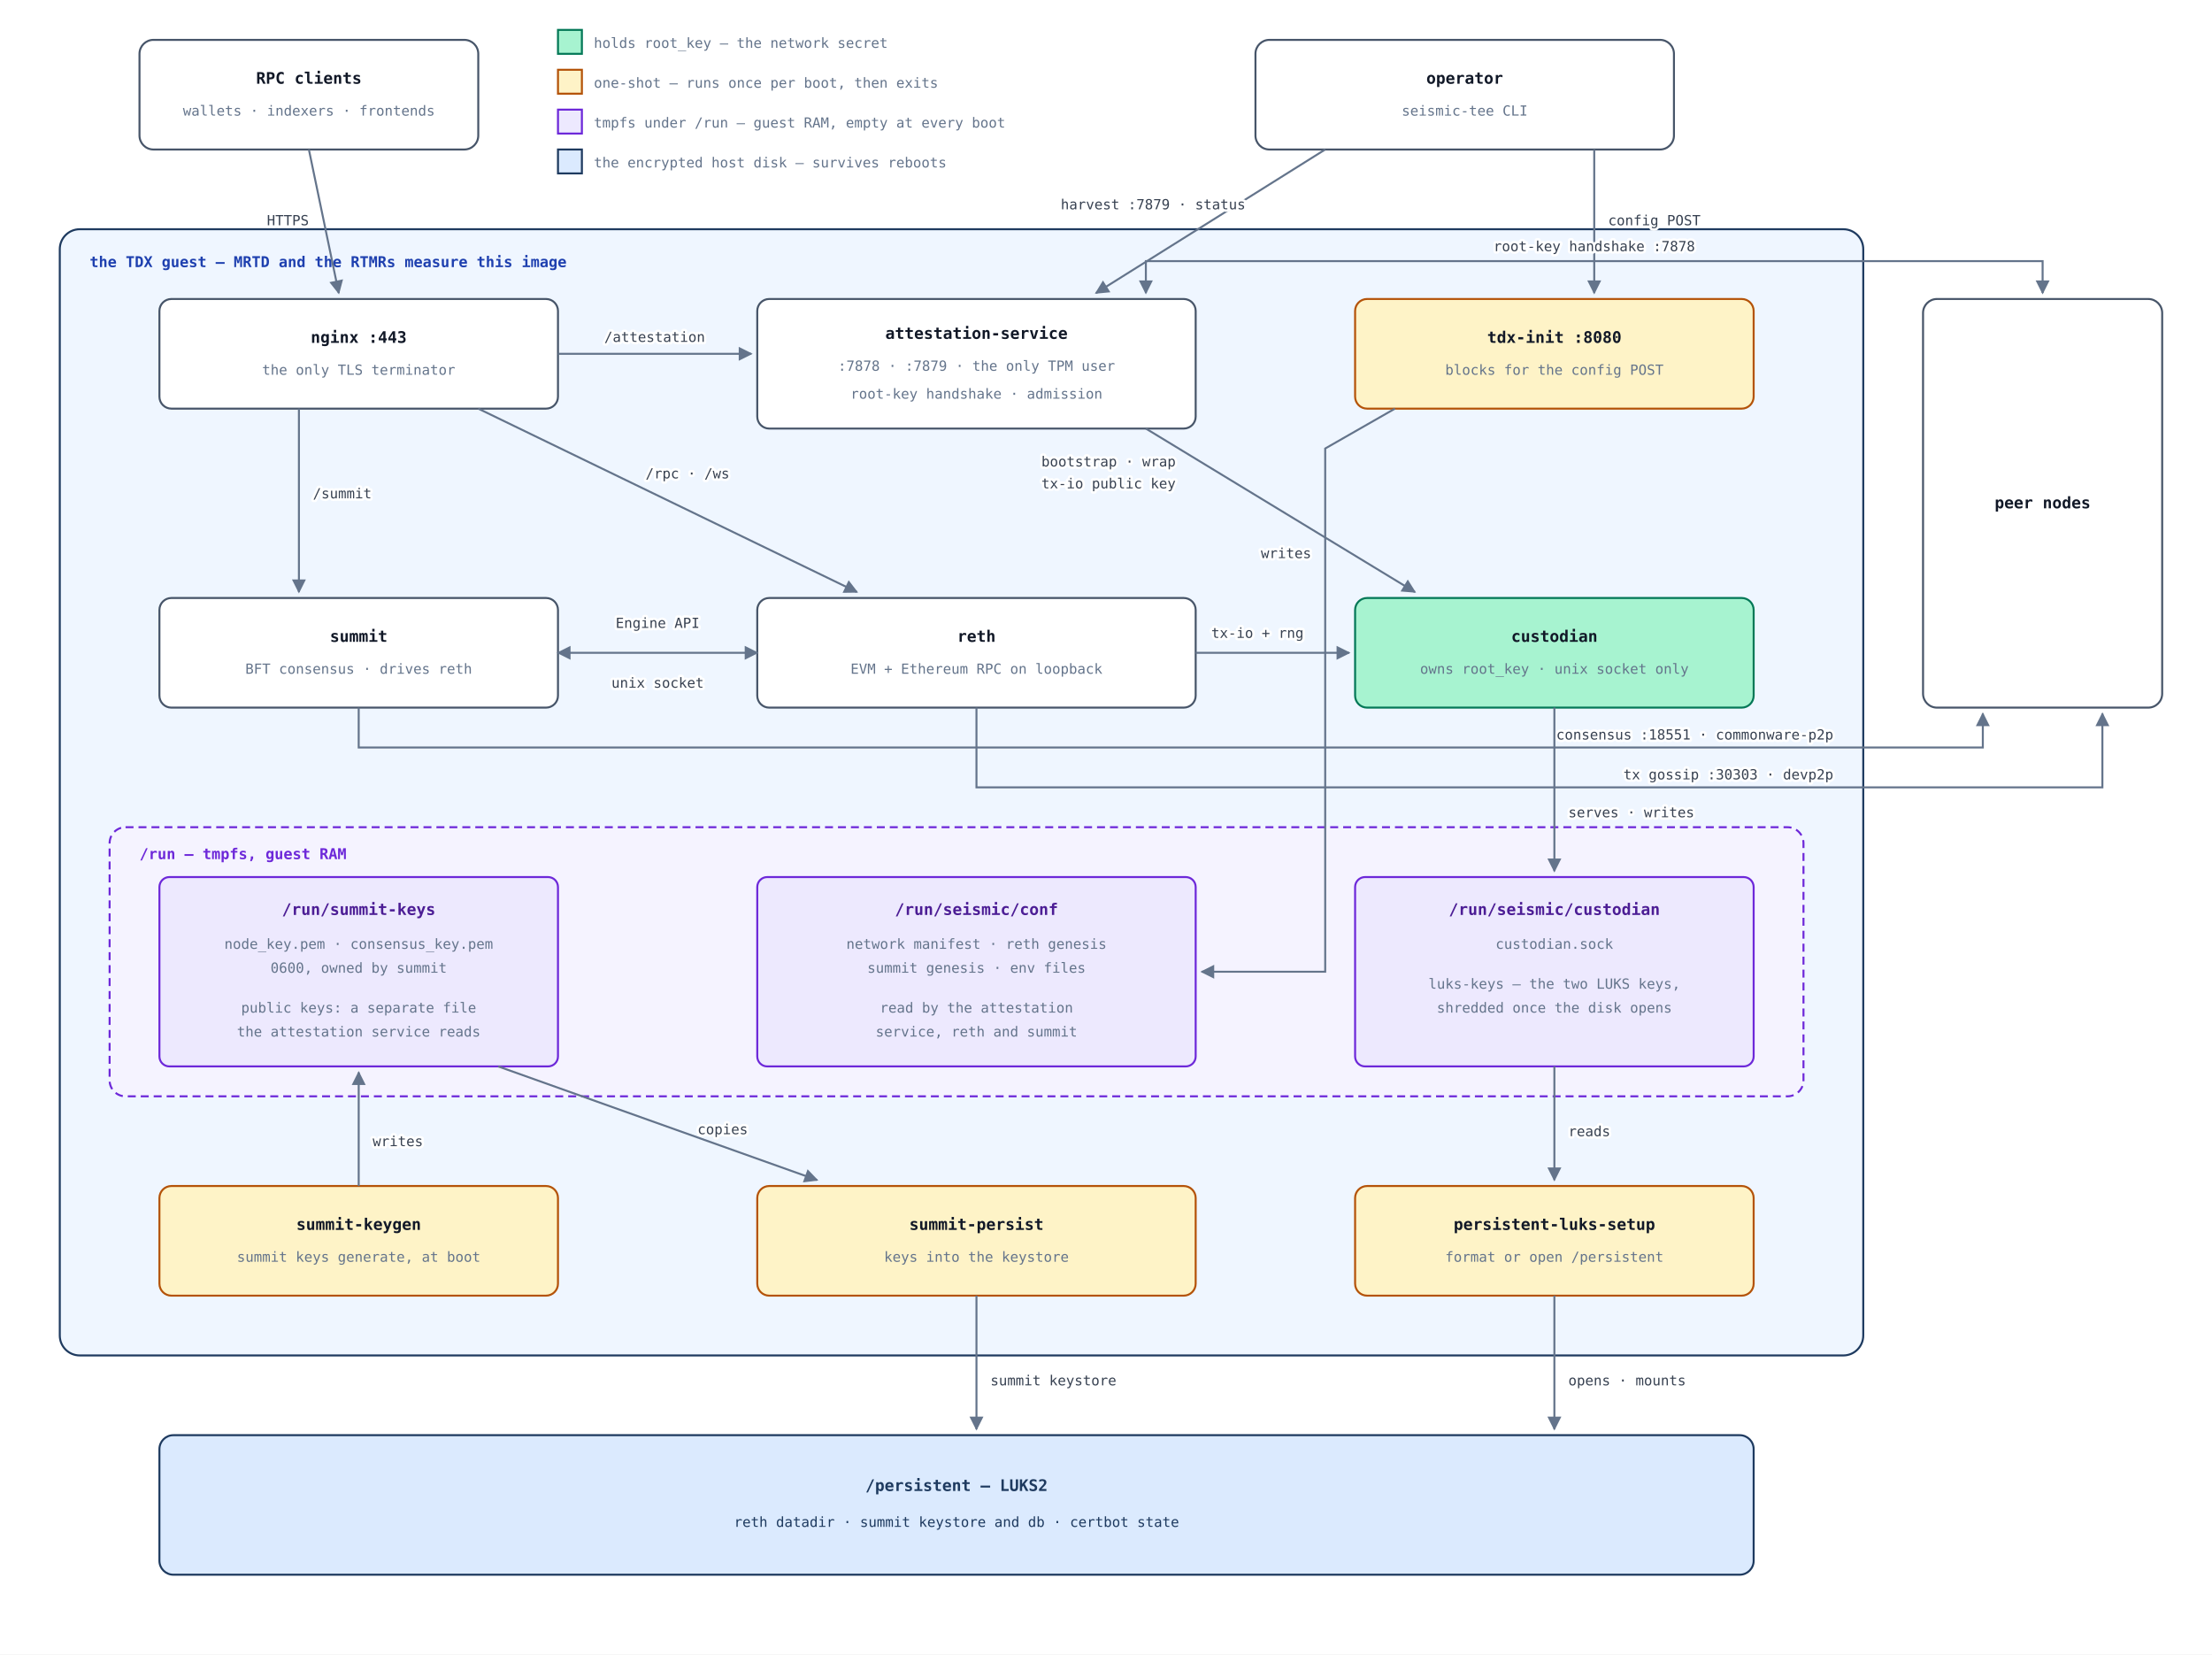
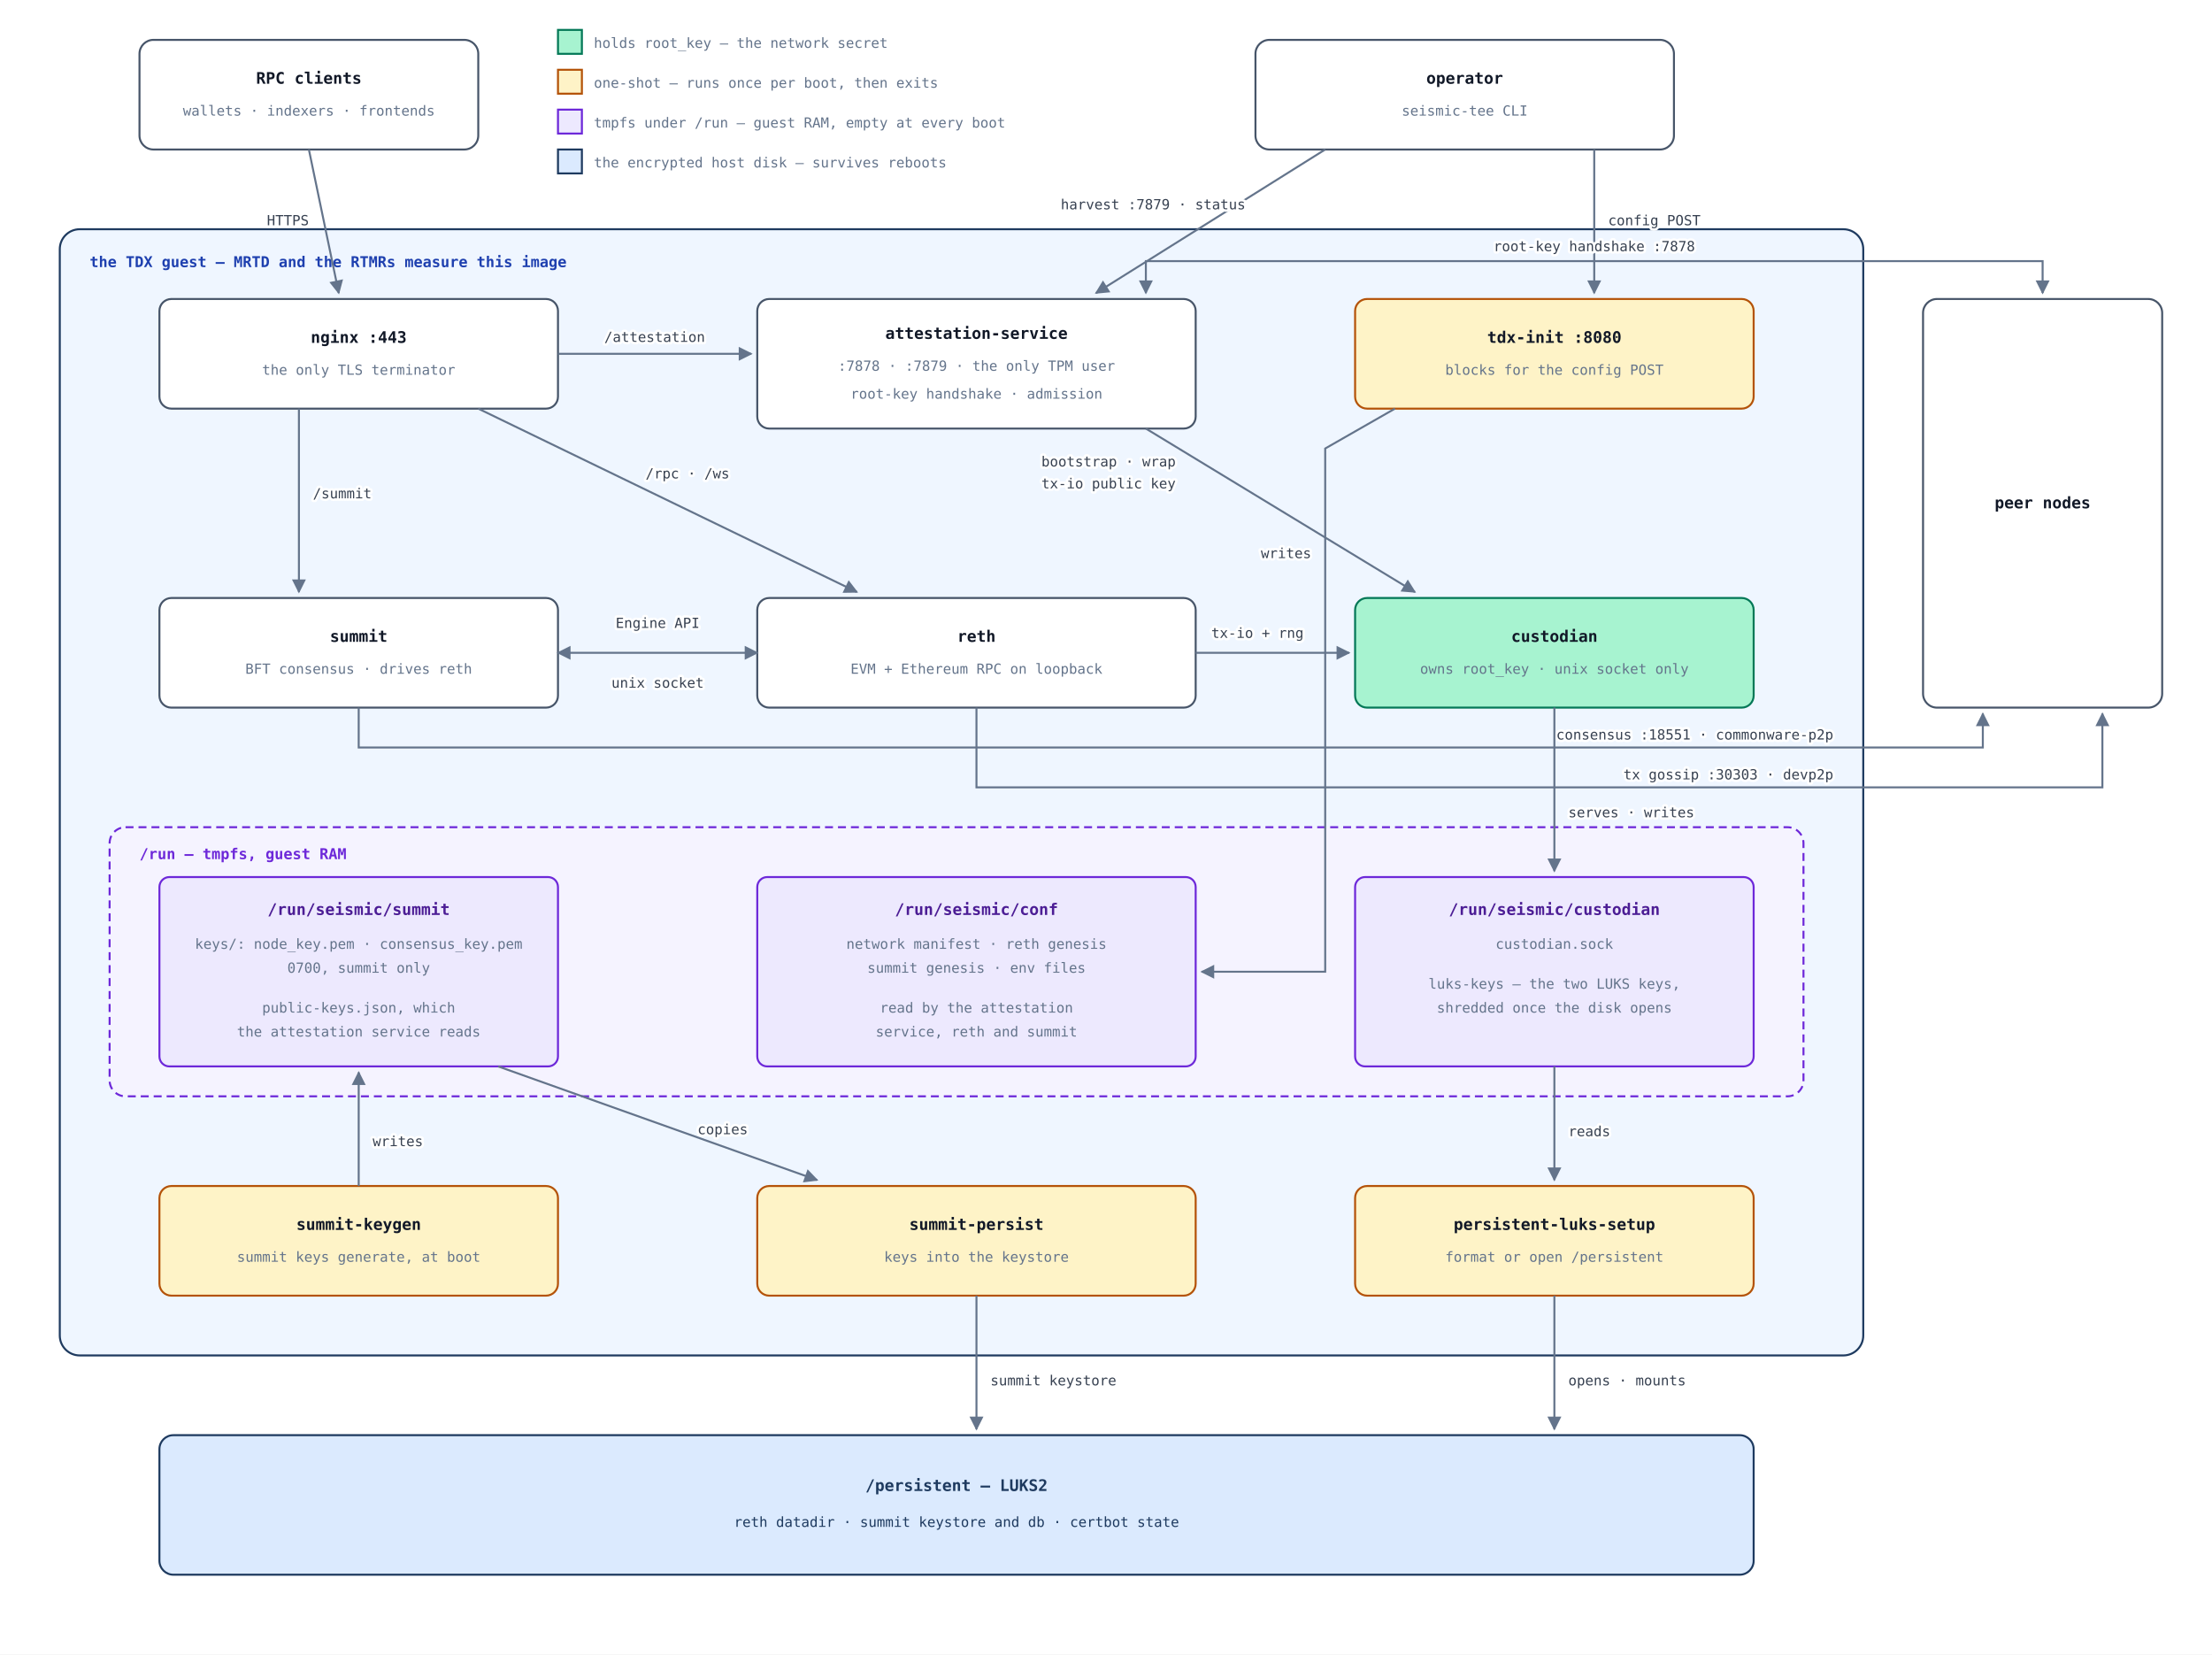
<svg xmlns="http://www.w3.org/2000/svg" viewBox="0 0 2220 1660" font-family="ui-monospace, SFMono-Regular, Menlo, Consolas, monospace">
  <style>
    text { fill: #374151; font-size: 16px; }
    .sub { font-size: 14px; fill: #64748b; }
    .zone-label { font-size: 15px; font-weight: 600; fill: #1e40af; }
    .guest { fill: #eff6ff; stroke: #1e3a5f; stroke-width: 2; }
    .node &gt; rect { fill: #ffffff; stroke: #475569; stroke-width: 2; }
    .node text { text-anchor: middle; }
    .node .name { font-weight: 700; fill: #111827; }
    /* the one process that holds root_key */
    .node.secret &gt; rect { fill: #a7f3d0; stroke: #047857; }
    /* the encrypted host disk — the only thing that survives a reboot */
    .node.volume &gt; rect { fill: #dbeafe; stroke: #1e3a5f; }
    .node.volume text { fill: #1e3a5f; }
    /* one-shot units: run once per boot, then exit */
    .node.oneshot &gt; rect { fill: #fef3c7; stroke: #b45309; }
    /* tmpfs under /run: guest RAM, empty at every boot */
    .tmpfs { fill: #f5f3ff; stroke: #6d28d9; stroke-width: 2; stroke-dasharray: 8 5; }
    .tmpfs-label { font-size: 15px; font-weight: 600; fill: #6d28d9; }
    .node.dir &gt; rect { fill: #ede9fe; stroke: #6d28d9; }
    .node.dir .name { fill: #4c1d95; }
    .flow { stroke: #64748b; stroke-width: 2; fill: none; }
    /* white halo keeps labels readable where they sit on a line */
    .flow-label { font-size: 14px; fill: #374151; paint-order: stroke; stroke: #ffffff; stroke-width: 5px; stroke-linejoin: round; }
  </style>
  <defs>
    <marker id="arrow" viewBox="0 0 10 10" refX="9" refY="5" markerWidth="7" markerHeight="7" orient="auto-start-reverse">
      <path d="M 0 0 L 10 5 L 0 10 z" fill="#64748b" />
    </marker>
  </defs>
  <rect width="2220" height="1660" fill="#ffffff" />
  <rect x="560" y="30" width="24" height="24" fill="#a7f3d0" stroke="#047857" stroke-width="2" />
  <text class="sub" x="596" y="48">holds root_key — the network secret</text>
  <rect x="560" y="70" width="24" height="24" fill="#fef3c7" stroke="#b45309" stroke-width="2" />
  <text class="sub" x="596" y="88">one-shot — runs once per boot, then exits</text>
  <rect x="560" y="110" width="24" height="24" fill="#ede9fe" stroke="#6d28d9" stroke-width="2" />
  <text class="sub" x="596" y="128">tmpfs under /run — guest RAM, empty at every boot</text>
  <rect x="560" y="150" width="24" height="24" fill="#dbeafe" stroke="#1e3a5f" stroke-width="2" />
  <text class="sub" x="596" y="168">the encrypted host disk — survives reboots</text>
  <g class="node" transform="translate(140,40)">
    <rect width="340" height="110" rx="14" />
    <text class="name" x="170" y="44">RPC clients</text>
    <text class="sub" x="170" y="76">wallets · indexers · frontends</text>
  </g>
  <g class="node" transform="translate(1260,40)">
    <rect width="420" height="110" rx="14" />
    <text class="name" x="210" y="44">operator</text>
    <text class="sub" x="210" y="76">seismic-tee CLI</text>
  </g>
  <g class="node" transform="translate(1930,300)">
    <rect width="240" height="410" rx="14" />
    <text class="name" x="120" y="210">peer nodes</text>
  </g>
  <rect class="guest" x="60" y="230" width="1810" height="1130" rx="20" />
  <text class="zone-label" x="90" y="268">the TDX guest — MRTD and the RTMRs measure this image</text>
  <g class="node" transform="translate(160,300)">
    <rect width="400" height="110" rx="12" />
    <text class="name" x="200" y="44">nginx :443</text>
    <text class="sub" x="200" y="76">the only TLS terminator</text>
  </g>
  <g class="node" transform="translate(760,300)">
    <rect width="440" height="130" rx="12" />
    <text class="name" x="220" y="40">attestation-service</text>
    <text class="sub" x="220" y="72">:7878 · :7879 · the only TPM user</text>
    <text class="sub" x="220" y="100">root-key handshake · admission</text>
  </g>
  <g class="node oneshot" transform="translate(1360,300)">
    <rect width="400" height="110" rx="12" />
    <text class="name" x="200" y="44">tdx-init :8080</text>
    <text class="sub" x="200" y="76">blocks for the config POST</text>
  </g>
  <g class="node" transform="translate(160,600)">
    <rect width="400" height="110" rx="12" />
    <text class="name" x="200" y="44">summit</text>
    <text class="sub" x="200" y="76">BFT consensus · drives reth</text>
  </g>
  <g class="node" transform="translate(760,600)">
    <rect width="440" height="110" rx="12" />
    <text class="name" x="220" y="44">reth</text>
    <text class="sub" x="220" y="76">EVM + Ethereum RPC on loopback</text>
  </g>
  <g class="node secret" transform="translate(1360,600)">
    <rect width="400" height="110" rx="12" />
    <text class="name" x="200" y="44">custodian</text>
    <text class="sub" x="200" y="76">owns root_key · unix socket only</text>
  </g>
  <rect class="tmpfs" x="110" y="830" width="1700" height="270" rx="16" />
  <text class="tmpfs-label" x="140" y="862">/run — tmpfs, guest RAM</text>
  <g class="node dir" transform="translate(160,880)">
    <rect width="400" height="190" rx="10" />
-     <text class="name" x="200" y="38">/run/summit-keys</text>
-     <text class="sub" x="200" y="72">node_key.pem · consensus_key.pem</text>
-     <text class="sub" x="200" y="96">0600, owned by summit</text>
-     <text class="sub" x="200" y="136">public keys: a separate file</text>
+     <text class="name" x="200" y="38">/run/seismic/summit</text>
+     <text class="sub" x="200" y="72">keys/: node_key.pem · consensus_key.pem</text>
+     <text class="sub" x="200" y="96">0700, summit only</text>
+     <text class="sub" x="200" y="136">public-keys.json, which</text>
    <text class="sub" x="200" y="160">the attestation service reads</text>
  </g>
  <g class="node dir" transform="translate(760,880)">
    <rect width="440" height="190" rx="10" />
    <text class="name" x="220" y="38">/run/seismic/conf</text>
    <text class="sub" x="220" y="72">network manifest · reth genesis</text>
    <text class="sub" x="220" y="96">summit genesis · env files</text>
    <text class="sub" x="220" y="136">read by the attestation</text>
    <text class="sub" x="220" y="160">service, reth and summit</text>
  </g>
  <g class="node dir" transform="translate(1360,880)">
    <rect width="400" height="190" rx="10" />
    <text class="name" x="200" y="38">/run/seismic/custodian</text>
    <text class="sub" x="200" y="72">custodian.sock</text>
    <text class="sub" x="200" y="112">luks-keys — the two LUKS keys,</text>
    <text class="sub" x="200" y="136">shredded once the disk opens</text>
  </g>
  <g class="node oneshot" transform="translate(160,1190)">
    <rect width="400" height="110" rx="12" />
    <text class="name" x="200" y="44">summit-keygen</text>
    <text class="sub" x="200" y="76">summit keys generate, at boot</text>
  </g>
  <g class="node oneshot" transform="translate(760,1190)">
    <rect width="440" height="110" rx="12" />
    <text class="name" x="220" y="44">summit-persist</text>
    <text class="sub" x="220" y="76">keys into the keystore</text>
  </g>
  <g class="node oneshot" transform="translate(1360,1190)">
    <rect width="400" height="110" rx="12" />
    <text class="name" x="200" y="44">persistent-luks-setup</text>
    <text class="sub" x="200" y="76">format or open /persistent</text>
  </g>
  <g class="node volume" transform="translate(160,1440)">
    <rect width="1600" height="140" rx="14" />
    <text class="name" x="800" y="56">/persistent — LUKS2</text>
    <text class="sub" x="800" y="92">reth datadir · summit keystore and db · certbot state</text>
  </g>
  <line class="flow" x1="310" y1="150" x2="340" y2="294" marker-end="url(#arrow)" />
  <text class="flow-label" x="310" y="226" text-anchor="end">HTTPS</text>
  <line class="flow" x1="560" y1="355" x2="754" y2="355" marker-end="url(#arrow)" />
  <text class="flow-label" x="657" y="343" text-anchor="middle">/attestation</text>
  <line class="flow" x1="300" y1="410" x2="300" y2="594" marker-end="url(#arrow)" />
  <text class="flow-label" x="314" y="500">/summit</text>
  <line class="flow" x1="480" y1="410" x2="860" y2="594" marker-end="url(#arrow)" />
  <text class="flow-label" x="690" y="480" text-anchor="middle">/rpc · /ws</text>
  <line class="flow" x1="1330" y1="150" x2="1100" y2="294" marker-end="url(#arrow)" />
  <text class="flow-label" x="1250" y="210" text-anchor="end">harvest :7879 · status</text>
  <line class="flow" x1="1600" y1="150" x2="1600" y2="294" marker-end="url(#arrow)" />
  <text class="flow-label" x="1614" y="226">config POST</text>
  <line class="flow" x1="560" y1="655" x2="760" y2="655" marker-start="url(#arrow)" marker-end="url(#arrow)" />
  <text class="flow-label" x="660" y="630" text-anchor="middle">Engine API</text>
  <text class="flow-label" x="660" y="690" text-anchor="middle">unix socket</text>
  <line class="flow" x1="1200" y1="655" x2="1354" y2="655" marker-end="url(#arrow)" />
  <text class="flow-label" x="1262" y="640" text-anchor="middle">tx-io + rng</text>
  <line class="flow" x1="1150" y1="430" x2="1420" y2="594" marker-end="url(#arrow)" />
  <text class="flow-label" x="1180" y="468" text-anchor="end">bootstrap · wrap</text>
  <text class="flow-label" x="1180" y="490" text-anchor="end">tx-io public key</text>
  <path class="flow" d="M 1150,294 L 1150,262 L 2050,262 L 2050,294" marker-start="url(#arrow)" marker-end="url(#arrow)" />
  <text class="flow-label" x="1600" y="252" text-anchor="middle">root-key handshake :7878</text>
  <path class="flow" d="M 360,710 L 360,750 L 1990,750 L 1990,716" marker-end="url(#arrow)" />
  <text class="flow-label" x="1840" y="742" text-anchor="end">consensus :18551 · commonware-p2p</text>
  <path class="flow" d="M 980,710 L 980,790 L 2110,790 L 2110,716" marker-end="url(#arrow)" />
  <text class="flow-label" x="1840" y="782" text-anchor="end">tx gossip :30303 · devp2p</text>
  <path class="flow" d="M 1400,410 L 1330,450 L 1330,975 L 1206,975" marker-end="url(#arrow)" />
  <text class="flow-label" x="1316" y="560" text-anchor="end">writes</text>
  <line class="flow" x1="1560" y1="710" x2="1560" y2="874" marker-end="url(#arrow)" />
  <text class="flow-label" x="1574" y="820">serves · writes</text>
  <line class="flow" x1="360" y1="1190" x2="360" y2="1076" marker-end="url(#arrow)" />
  <text class="flow-label" x="374" y="1150">writes</text>
  <line class="flow" x1="500" y1="1070" x2="820" y2="1184" marker-end="url(#arrow)" />
  <text class="flow-label" x="700" y="1138">copies</text>
  <line class="flow" x1="1560" y1="1070" x2="1560" y2="1184" marker-end="url(#arrow)" />
  <text class="flow-label" x="1574" y="1140">reads</text>
  <line class="flow" x1="980" y1="1300" x2="980" y2="1434" marker-end="url(#arrow)" />
  <text class="flow-label" x="994" y="1390">summit keystore</text>
  <line class="flow" x1="1560" y1="1300" x2="1560" y2="1434" marker-end="url(#arrow)" />
  <text class="flow-label" x="1574" y="1390">opens · mounts</text>
</svg>
